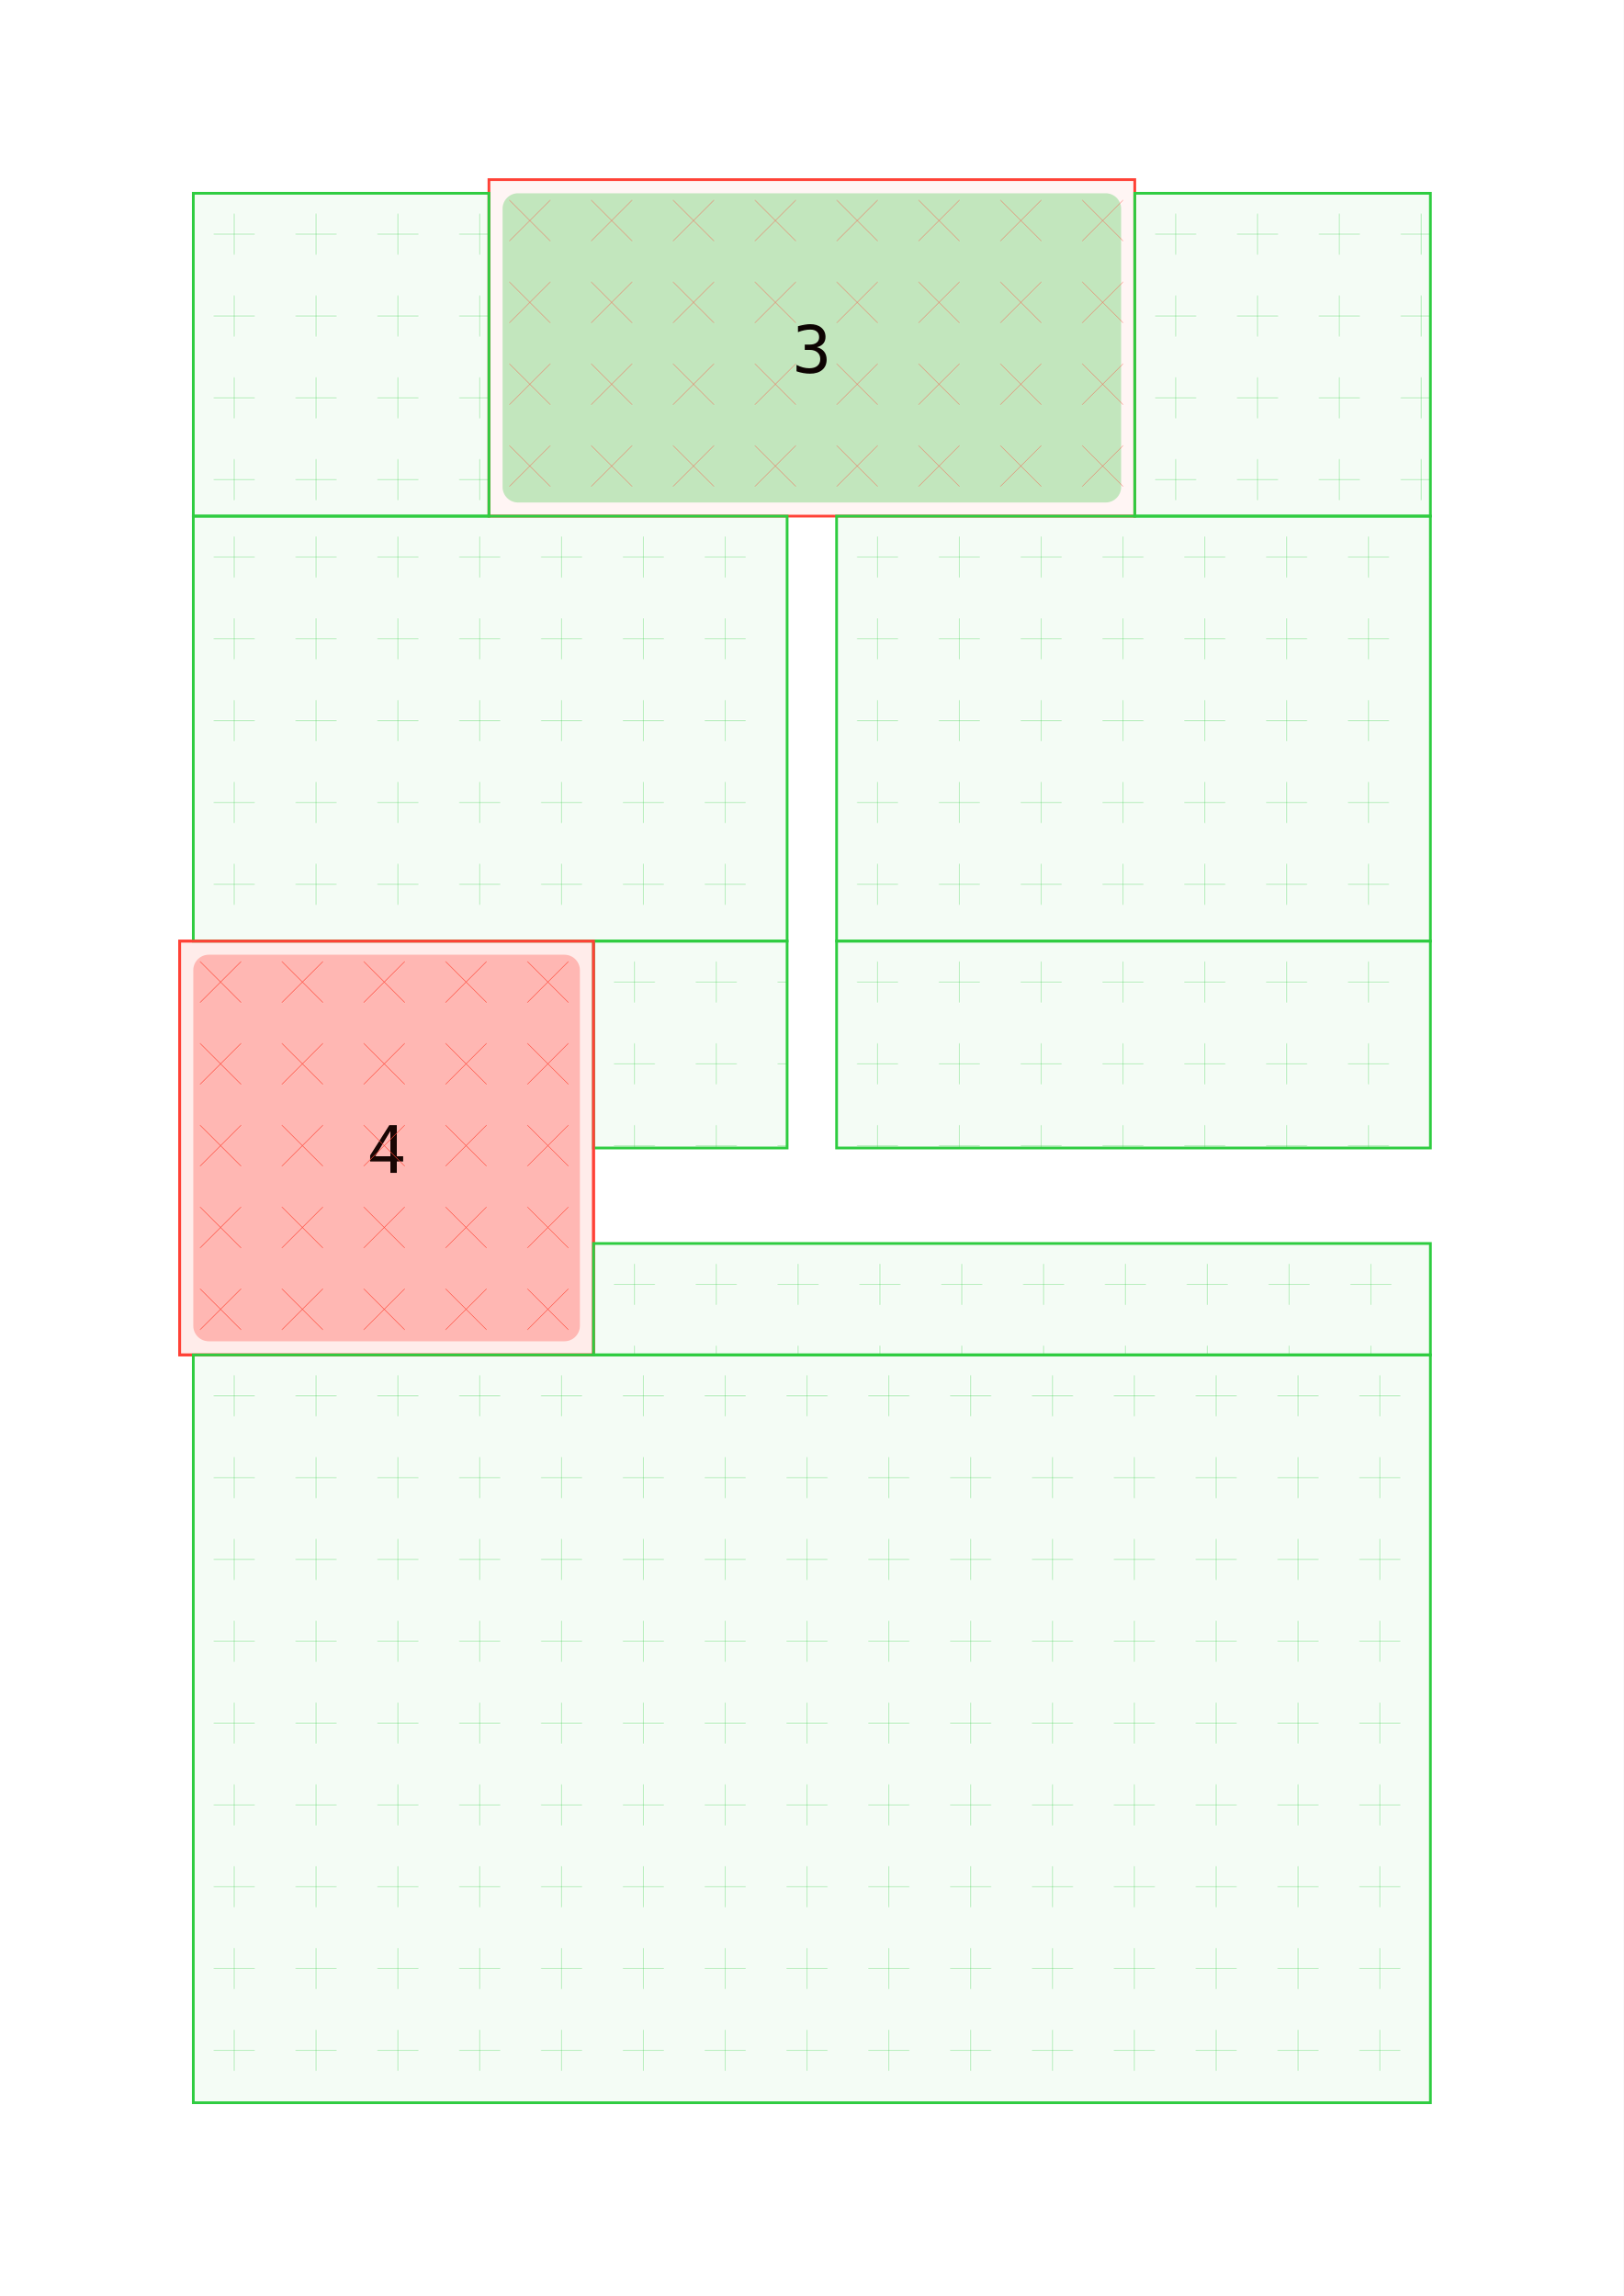
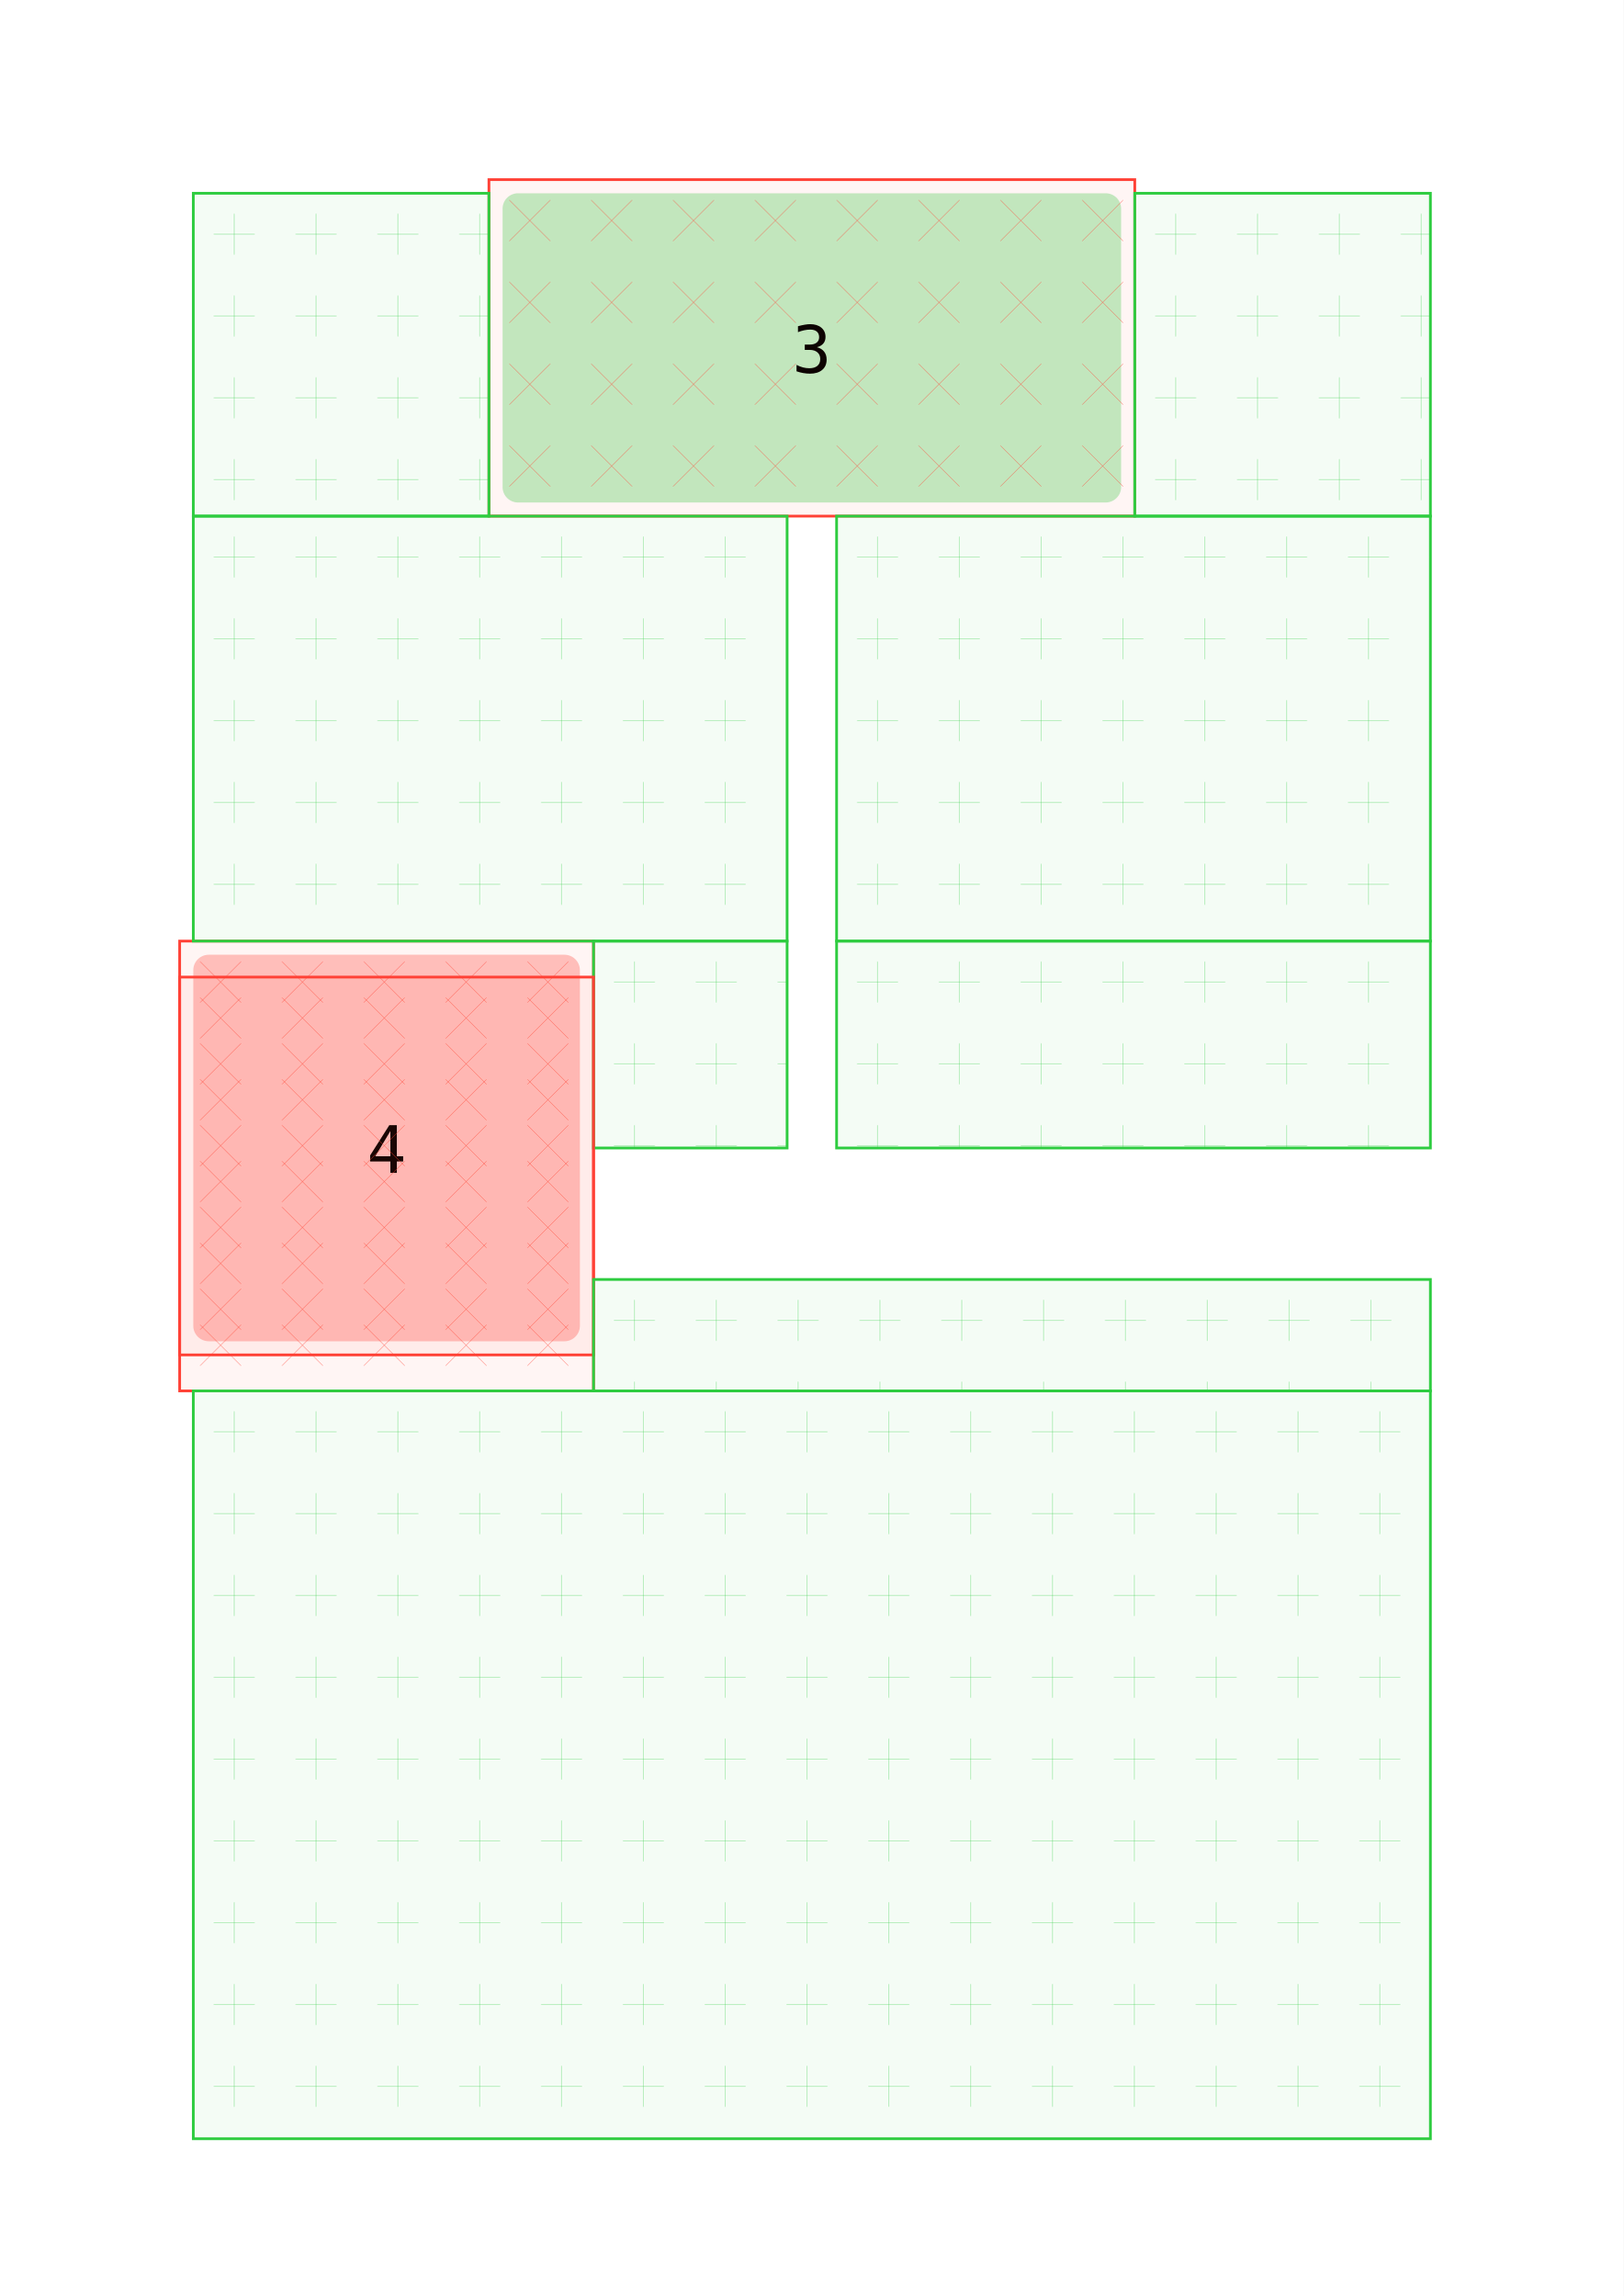
<svg xmlns="http://www.w3.org/2000/svg" xmlns:xlink="http://www.w3.org/1999/xlink" class="typst-doc" viewBox="0 0 595.276 841.89" width="595.276pt" height="841.89pt">
  <path class="typst-shape" fill="#ffffff" fill-rule="nonzero" d="M 0 0 L 0 841.89 L 595.276 841.89 L 595.276 0 Z " />
  <g>
    <g transform="translate(184.252 70.86614)">
      <g class="typst-group">
        <g>
          <g transform="translate(-0 -0)">
            <path class="typst-shape" fill="#2ecc404d" fill-rule="nonzero" d="M 0 5.669 C 0 2.538 2.538 0 5.669 0 L 221.102 0 C 224.233 0 226.772 2.538 226.772 5.669 L 226.772 107.717 C 226.772 110.848 224.233 113.386 221.102 113.386 L 5.669 113.386 C 2.538 113.386 0 110.848 0 107.717 Z " />
          </g>
          <g transform="translate(106.1612 65.8101)">
            <g class="typst-text" transform="scale(1, -1)">
              <use xlink:href="#g6CA677F4B246D83AD0CBFC3A61C9DD83" x="0" fill="#000000" fill-rule="nonzero" />
            </g>
          </g>
        </g>
      </g>
    </g>
    <g transform="translate(70.86614 350.0787)">
      <g class="typst-group">
        <g>
          <g transform="translate(-0 -0)">
            <path class="typst-shape" fill="#ff41364d" fill-rule="nonzero" d="M 0 5.669 C 0 2.538 2.538 0 5.669 0 L 136.063 0 C 139.194 0 141.732 2.538 141.732 5.669 L 141.732 136.063 C 141.732 139.194 139.194 141.732 136.063 141.732 L 5.669 141.732 C 2.538 141.732 0 139.194 0 136.063 Z " />
          </g>
          <g transform="translate(63.64153 79.98333)">
            <g class="typst-text" transform="scale(1, -1)">
              <use xlink:href="#g780FAF131F72E43C798CF721EFA3FBF6" x="0" fill="#000000" fill-rule="nonzero" />
            </g>
          </g>
        </g>
      </g>
    </g>
    <g transform="translate(179.252 65.86614)">
      <g class="typst-group">
        <g>
          <g transform="translate(-0 -0)">
            <path class="typst-shape" fill="url(#pE67007027897766361DC3482197E2D2D)" fill-rule="nonzero" stroke="#ff4136" stroke-width="1" stroke-linecap="butt" stroke-linejoin="miter" stroke-miterlimit="4" d="M 0 0 L 0 123.386 L 236.772 123.386 L 236.772 0 Z " />
          </g>
        </g>
      </g>
    </g>
    <g transform="translate(65.86614 345.0787)">
      <g class="typst-group">
        <g>
          <g transform="translate(-0 -0)">
            <path class="typst-shape" fill="url(#pE67007027897766361DC3482197E2D2D)" fill-rule="nonzero" stroke="#ff4136" stroke-width="1" stroke-linecap="butt" stroke-linejoin="miter" stroke-miterlimit="4" d="M 0 0 L 0 151.732 L 151.732 151.732 L 151.732 0 Z " />
          </g>
        </g>
      </g>
    </g>
    <g transform="translate(70.86614 70.86614)">
      <g class="typst-group">
        <g>
          <g transform="translate(-0 -0)">
            <path class="typst-shape" fill="url(#p25C2C36563E472937169CB3B839189E1)" fill-rule="nonzero" stroke="#2ecc40" stroke-width="1" stroke-linecap="butt" stroke-linejoin="miter" stroke-miterlimit="4" d="M 0 0 L 0 118.386 L 108.386 118.386 L 108.386 0 Z " />
          </g>
        </g>
      </g>
    </g>
    <g transform="translate(70.86614 189.252)">
      <g class="typst-group">
        <g>
          <g transform="translate(-0 -0)">
            <path class="typst-shape" fill="url(#p25C2C36563E472937169CB3B839189E1)" fill-rule="nonzero" stroke="#2ecc40" stroke-width="1" stroke-linecap="butt" stroke-linejoin="miter" stroke-miterlimit="4" d="M 0 0 L 0 155.827 L 217.701 155.827 L 217.701 0 Z " />
          </g>
        </g>
      </g>
    </g>
    <g transform="translate(217.5984 345.0787)">
      <g class="typst-group">
        <g>
          <g transform="translate(-0 -0)">
            <path class="typst-shape" fill="url(#p25C2C36563E472937169CB3B839189E1)" fill-rule="nonzero" stroke="#2ecc40" stroke-width="1" stroke-linecap="butt" stroke-linejoin="miter" stroke-miterlimit="4" d="M 0 0 L 0 75.866 L 70.969 75.866 L 70.969 0 Z " />
          </g>
        </g>
      </g>
    </g>
    <g transform="translate(416.0236 70.86614)">
      <g class="typst-group">
        <g>
          <g transform="translate(-0 -0)">
            <path class="typst-shape" fill="url(#p25C2C36563E472937169CB3B839189E1)" fill-rule="nonzero" stroke="#2ecc40" stroke-width="1" stroke-linecap="butt" stroke-linejoin="miter" stroke-miterlimit="4" d="M 0 0 L 0 118.386 L 108.386 118.386 L 108.386 0 Z " />
          </g>
        </g>
      </g>
    </g>
    <g transform="translate(306.7087 189.252)">
      <g class="typst-group">
        <g>
          <g transform="translate(-0 -0)">
            <path class="typst-shape" fill="url(#p25C2C36563E472937169CB3B839189E1)" fill-rule="nonzero" stroke="#2ecc40" stroke-width="1" stroke-linecap="butt" stroke-linejoin="miter" stroke-miterlimit="4" d="M 0 0 L 0 155.827 L 217.701 155.827 L 217.701 0 Z " />
          </g>
        </g>
      </g>
    </g>
    <g transform="translate(306.7087 345.0787)">
      <g class="typst-group">
        <g>
          <g transform="translate(-0 -0)">
            <path class="typst-shape" fill="url(#p25C2C36563E472937169CB3B839189E1)" fill-rule="nonzero" stroke="#2ecc40" stroke-width="1" stroke-linecap="butt" stroke-linejoin="miter" stroke-miterlimit="4" d="M 0 0 L 0 75.866 L 217.701 75.866 L 217.701 0 Z " />
          </g>
        </g>
      </g>
    </g>
-     <g transform="translate(70.86614 70.86614)">
+     <g transform="translate(70.86614 84.06614)">
      <g class="typst-group">
        <g>
          <g transform="translate(-5 274.2126)">
            <g class="typst-group">
              <g>
                <g transform="translate(-0 -0)">
                  <path class="typst-shape" fill="url(#pE67007027897766361DC3482197E2D2D)" fill-rule="nonzero" stroke="#ff4136" stroke-width="1" stroke-linecap="butt" stroke-linejoin="miter" stroke-miterlimit="4" d="M 0 0 L 0 151.732 L 151.732 151.732 L 151.732 0 Z " />
                </g>
              </g>
            </g>
          </g>
          <g transform="translate(146.7323 385.0866)">
            <g class="typst-group">
              <g>
                <g transform="translate(-0 -0)">
                  <path class="typst-shape" fill="url(#p25C2C36563E472937169CB3B839189E1)" fill-rule="nonzero" stroke="#2ecc40" stroke-width="1" stroke-linecap="butt" stroke-linejoin="miter" stroke-miterlimit="4" d="M 0 0 L 0 40.858 L 306.811 40.858 L 306.811 0 Z " />
                </g>
              </g>
            </g>
          </g>
          <g transform="translate(0 425.9449)">
            <g class="typst-group">
              <g>
                <g transform="translate(-0 -0)">
                  <path class="typst-shape" fill="url(#p25C2C36563E472937169CB3B839189E1)" fill-rule="nonzero" stroke="#2ecc40" stroke-width="1" stroke-linecap="butt" stroke-linejoin="miter" stroke-miterlimit="4" d="M 0 0 L 0 274.213 L 453.543 274.213 L 453.543 0 Z " />
                </g>
              </g>
            </g>
          </g>
        </g>
      </g>
    </g>
  </g>
  <defs id="glyph">
    <symbol id="g6CA677F4B246D83AD0CBFC3A61C9DD83" overflow="visible">
      <path d="M 9.094 9.363 Q 10.816 8.906 11.73 7.74 Q 12.645 6.574 12.645 4.828 Q 12.645 2.414 11.021 1.037 Q 9.398 -0.34 6.527 -0.34 Q 5.32 -0.34 4.066 -0.117 Q 2.812 0.105 1.605 0.527 L 1.605 2.883 Q 2.801 2.262 3.961 1.957 Q 5.121 1.652 6.27 1.652 Q 8.215 1.652 9.258 2.531 Q 10.301 3.41 10.301 5.062 Q 10.301 6.586 9.258 7.482 Q 8.215 8.379 6.434 8.379 L 4.629 8.379 L 4.629 10.324 L 6.434 10.324 Q 8.062 10.324 8.977 11.039 Q 9.891 11.754 9.891 13.031 Q 9.891 14.379 9.041 15.1 Q 8.191 15.82 6.621 15.82 Q 5.578 15.82 4.465 15.586 Q 3.352 15.352 2.133 14.883 L 2.133 17.062 Q 3.551 17.438 4.658 17.625 Q 5.766 17.812 6.621 17.812 Q 9.176 17.812 10.705 16.529 Q 12.234 15.246 12.234 13.125 Q 12.234 11.684 11.432 10.723 Q 10.629 9.762 9.094 9.363 Z " />
    </symbol>
    <symbol id="g780FAF131F72E43C798CF721EFA3FBF6" overflow="visible">
      <path d="M 8.613 15.34 L 3.094 6.094 L 8.613 6.094 L 8.613 15.34 Z M 8.227 17.496 L 10.969 17.496 L 10.969 6.094 L 13.301 6.094 L 13.301 4.172 L 10.969 4.172 L 10.969 0 L 8.613 0 L 8.613 4.172 L 1.195 4.172 L 1.195 6.41 L 8.227 17.496 Z " />
    </symbol>
  </defs>
  <defs id="tilings">
    <pattern id="t6929F7DEE4A47A6F7819AC04AF9E8085" width="30" height="30" patternUnits="userSpaceOnUse" viewBox="0 0 30.000 30.000">
      <g>
        <g transform="translate(0 0)">
          <g class="typst-group">
            <g>
              <g transform="translate(-0 -0)">
                <path class="typst-shape" fill="#ff41360d" fill-rule="nonzero" d="M 0 0 L 0 30 L 30 30 L 30 0 Z " />
              </g>
            </g>
          </g>
        </g>
        <g transform="translate(7.5 7.5)">
          <path class="typst-shape" fill="none" stroke="#ff4136" stroke-width="0.1" stroke-linecap="butt" stroke-linejoin="miter" stroke-miterlimit="4" d="M 0 0 L 15 15 " />
        </g>
        <g transform="translate(7.5 22.5)">
          <path class="typst-shape" fill="none" stroke="#ff4136" stroke-width="0.1" stroke-linecap="butt" stroke-linejoin="miter" stroke-miterlimit="4" d="M 0 0 L 15 -15 " />
        </g>
      </g>
    </pattern>
    <pattern id="tF9C25EB01595C61CB67BBA8121E12E9D" width="30" height="30" patternUnits="userSpaceOnUse" viewBox="0 0 30.000 30.000">
      <g>
        <g transform="translate(0 0)">
          <g class="typst-group">
            <g>
              <g transform="translate(-0 -0)">
                <path class="typst-shape" fill="#2ecc400d" fill-rule="nonzero" d="M 0 0 L 0 30 L 30 30 L 30 0 Z " />
              </g>
            </g>
          </g>
        </g>
        <g transform="translate(7.5 15)">
          <path class="typst-shape" fill="none" stroke="#2ecc40" stroke-width="0.1" stroke-linecap="butt" stroke-linejoin="miter" stroke-miterlimit="4" d="M 0 0 L 15 0 " />
        </g>
        <g transform="translate(15 7.5)">
          <path class="typst-shape" fill="none" stroke="#2ecc40" stroke-width="0.1" stroke-linecap="butt" stroke-linejoin="miter" stroke-miterlimit="4" d="M 0 0 L 0 15 " />
        </g>
      </g>
    </pattern>
  </defs>
  <defs id="tilings-refs">
    <pattern patternTransform="matrix(1 0 0 1 0 0)" id="pE67007027897766361DC3482197E2D2D" href="#t6929F7DEE4A47A6F7819AC04AF9E8085" xlink:href="#t6929F7DEE4A47A6F7819AC04AF9E8085" />
    <pattern patternTransform="matrix(1 0 0 1 0 0)" id="p25C2C36563E472937169CB3B839189E1" href="#tF9C25EB01595C61CB67BBA8121E12E9D" xlink:href="#tF9C25EB01595C61CB67BBA8121E12E9D" />
  </defs>
</svg>
